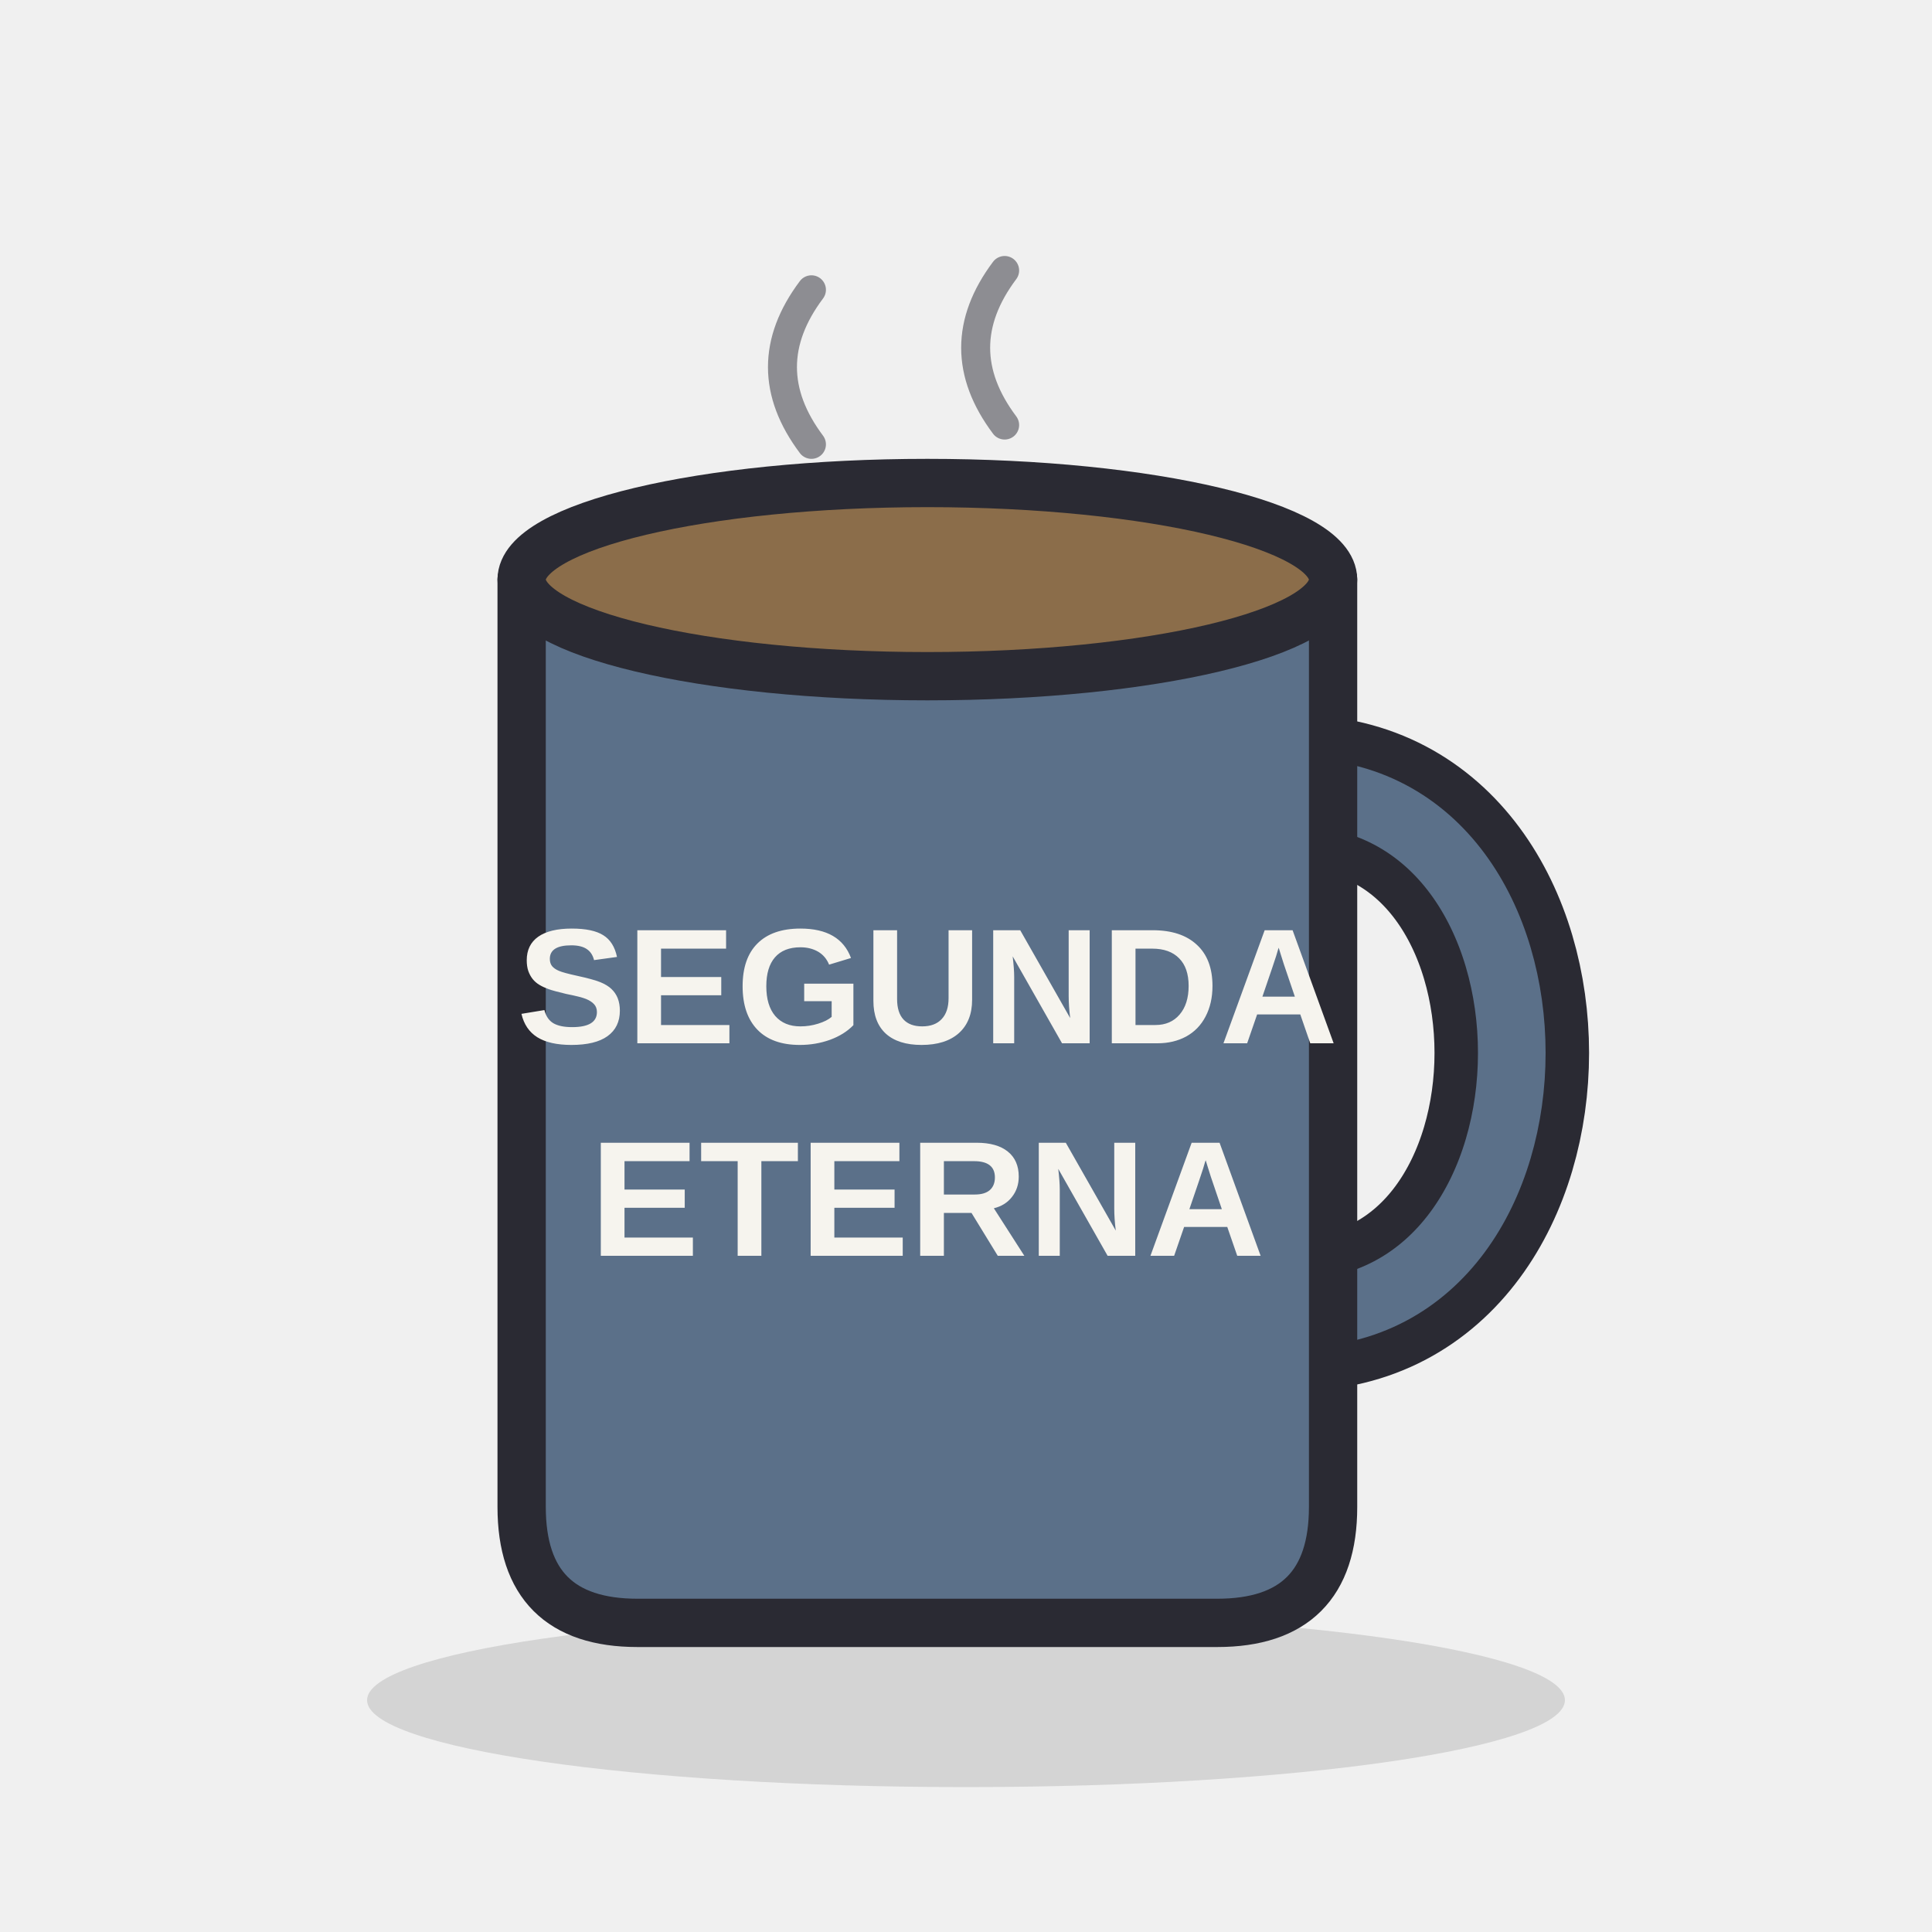
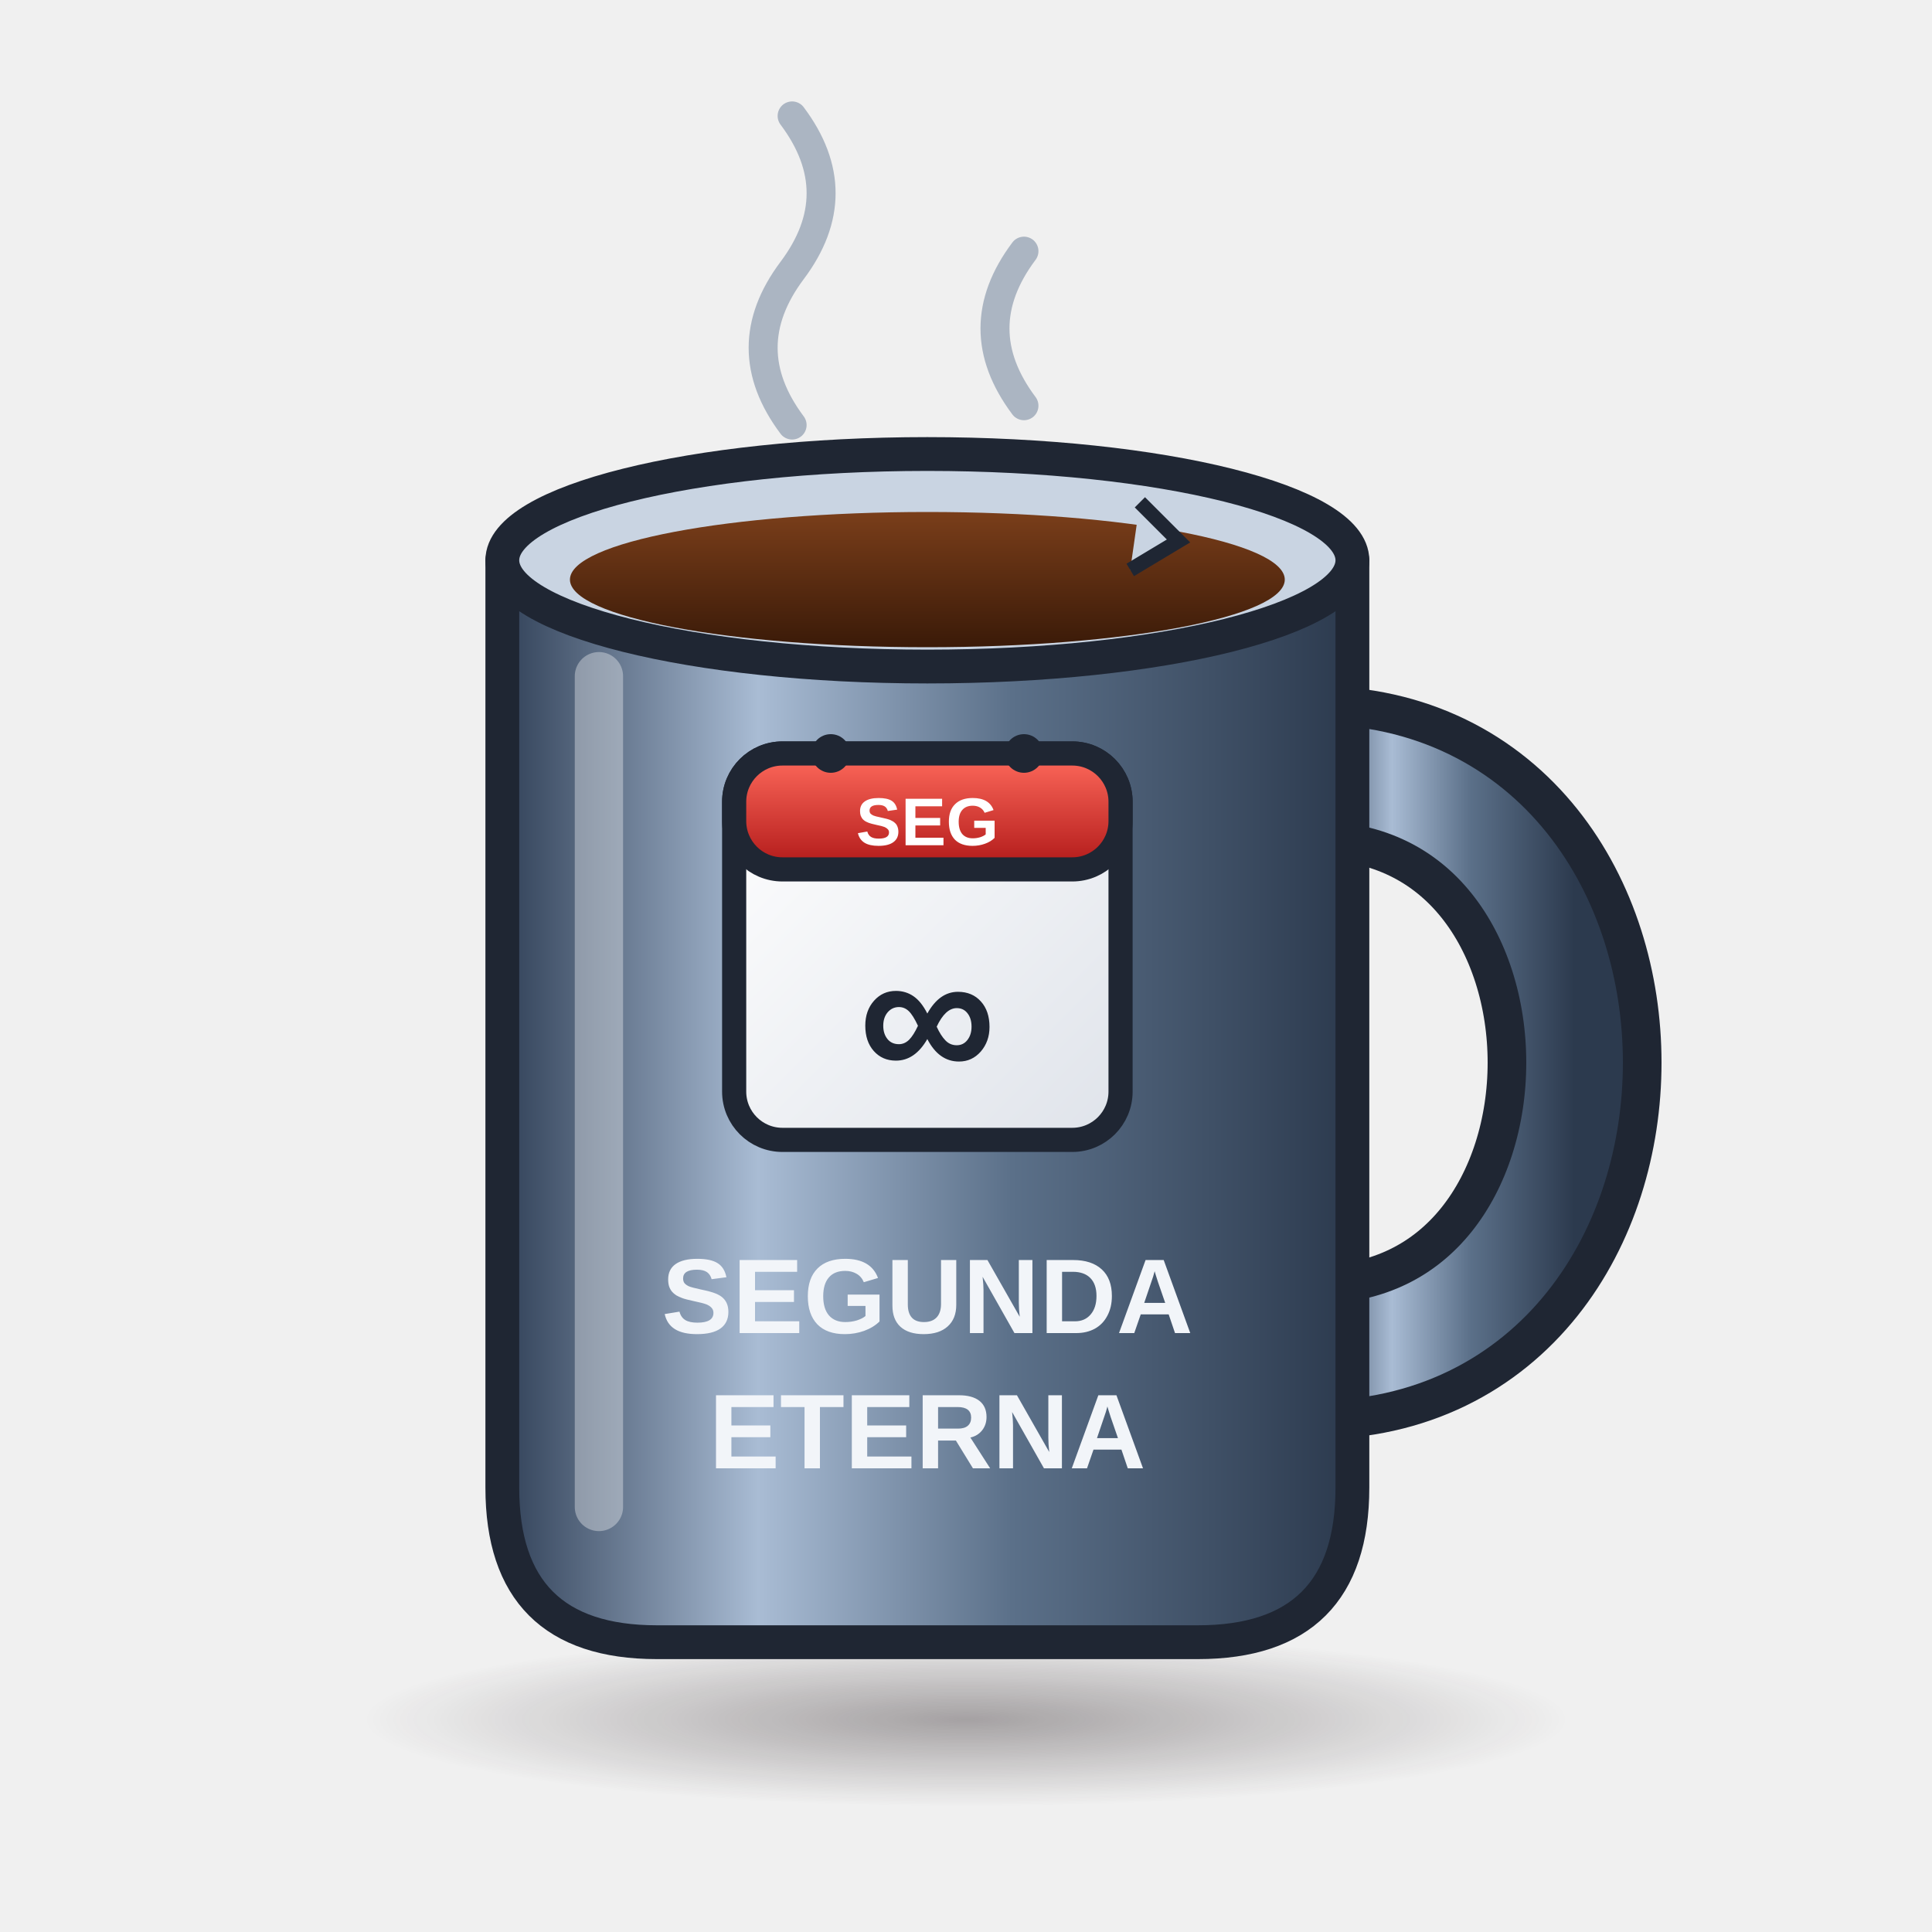
<svg xmlns="http://www.w3.org/2000/svg" viewBox="0 0 200 200">
-   <ellipse cx="100" cy="176" rx="62" ry="9" fill="#000" opacity=".12" />
-   <g stroke="#2a2a33" stroke-width="5" stroke-linejoin="round" stroke-linecap="round">
-     <path d="M134 82C164 82 164 136 134 136" fill="none" stroke-width="16" />
-     <path d="M134 82C164 82 164 136 134 136" fill="none" stroke="#5b7089" stroke-width="7" />
-     <path d="M54 60H138V156Q138 168 126 168H66Q54 168 54 156Z" fill="#5b7089" />
-     <ellipse cx="96" cy="60" rx="42" ry="10" fill="#8b6d4a" />
+   <defs>
+     <radialGradient id="sh" cx="0.5" cy="0.5" r="0.5">
+       <stop offset="0" stop-color="#1a1014" stop-opacity="0.35" />
+       <stop offset="1" stop-color="#1a1014" stop-opacity="0" />
+     </radialGradient>
+     <linearGradient id="blh" x1="0" y1="0" x2="1" y2="0">
+       <stop offset="0" stop-color="#33435a" />
+       <stop offset="0.3" stop-color="#a9bcd4" />
+       <stop offset="0.6" stop-color="#5b7089" />
+       <stop offset="1" stop-color="#2c3a4e" />
+     </linearGradient>
+     <linearGradient id="wh" x1="0" y1="0" x2="1" y2="1">
+       <stop offset="0" stop-color="#ffffff" />
+       <stop offset="1" stop-color="#dfe3ea" />
+     </linearGradient>
+     <linearGradient id="cof" x1="0" y1="0" x2="0" y2="1">
+       <stop offset="0" stop-color="#7a3e1a" />
+       <stop offset="1" stop-color="#3a1a08" />
+     </linearGradient>
+     <linearGradient id="red" x1="0" y1="0" x2="0" y2="1">
+       <stop offset="0" stop-color="#ff6a5c" />
+       <stop offset="1" stop-color="#b01818" />
+     </linearGradient>
+   </defs>
+   <ellipse cx="100" cy="178" rx="62" ry="9" fill="url(#sh)" />
+   <path d="M136 80C172 80 172 140 136 140" fill="none" stroke="#1f2633" stroke-width="18" />
+   <path d="M136 80C172 80 172 140 136 140" fill="none" stroke="url(#blh)" stroke-width="10" />
+   <path d="M52 58H140V154Q140 170 124 170H68Q52 170 52 154Z" fill="url(#blh)" stroke="#1f2633" stroke-width="3.5" stroke-linejoin="round" />
+   <ellipse cx="96" cy="58" rx="44" ry="11" fill="#c9d4e2" stroke="#1f2633" stroke-width="3.5" />
+   <ellipse cx="96" cy="60" rx="37" ry="7" fill="url(#cof)" />
+   <path d="M118 52l4 4l-5 3" fill="#c9d4e2" stroke="#1f2633" stroke-width="1.5" />
+   <rect x="76" y="78" width="40" height="40" rx="5" fill="url(#wh)" stroke="#1f2633" stroke-width="2.5" />
+   <rect x="76" y="78" width="40" height="12" rx="5" fill="url(#red)" stroke="#1f2633" stroke-width="2.5" />
+   <g fill="#1f2633">
+     <circle cx="86" cy="78" r="2" />
+     <circle cx="106" cy="78" r="2" />
  </g>
-   <text x="96" y="108" font-family="Arial, sans-serif" font-weight="bold" font-size="17" fill="#f6f4ee" text-anchor="middle">SEGUNDA</text>
-   <text x="96" y="130" font-family="Arial, sans-serif" font-weight="bold" font-size="17" fill="#f6f4ee" text-anchor="middle">ETERNA</text>
-   <g fill="none" stroke="#2a2a33" stroke-width="3" stroke-linecap="round" opacity=".5">
-     <path d="M84 46q-6-8 0-16M104 44q-6-8 0-16" />
+   <text x="96" y="87.5" font-family="Arial, sans-serif" font-weight="900" font-size="7" fill="#fff" text-anchor="middle">SEG</text>
+   <text x="96" y="112" font-family="Arial, sans-serif" font-weight="900" font-size="20" fill="#1f2633" text-anchor="middle">∞</text>
+   <text x="96" y="138" font-family="Arial, sans-serif" font-weight="900" font-size="11" fill="#f2f5f9" text-anchor="middle">SEGUNDA</text>
+   <text x="96" y="152" font-family="Arial, sans-serif" font-weight="900" font-size="11" fill="#f2f5f9" text-anchor="middle">ETERNA</text>
+   <path d="M62 70V156" stroke="#fff" stroke-width="5" stroke-linecap="round" opacity=".35" />
+   <g fill="none" stroke="#9aa6b6" stroke-width="3" stroke-linecap="round" opacity=".8">
+     <path d="M82 44q-6-8 0-16t0-16M106 42q-6-8 0-16" />
  </g>
</svg>
